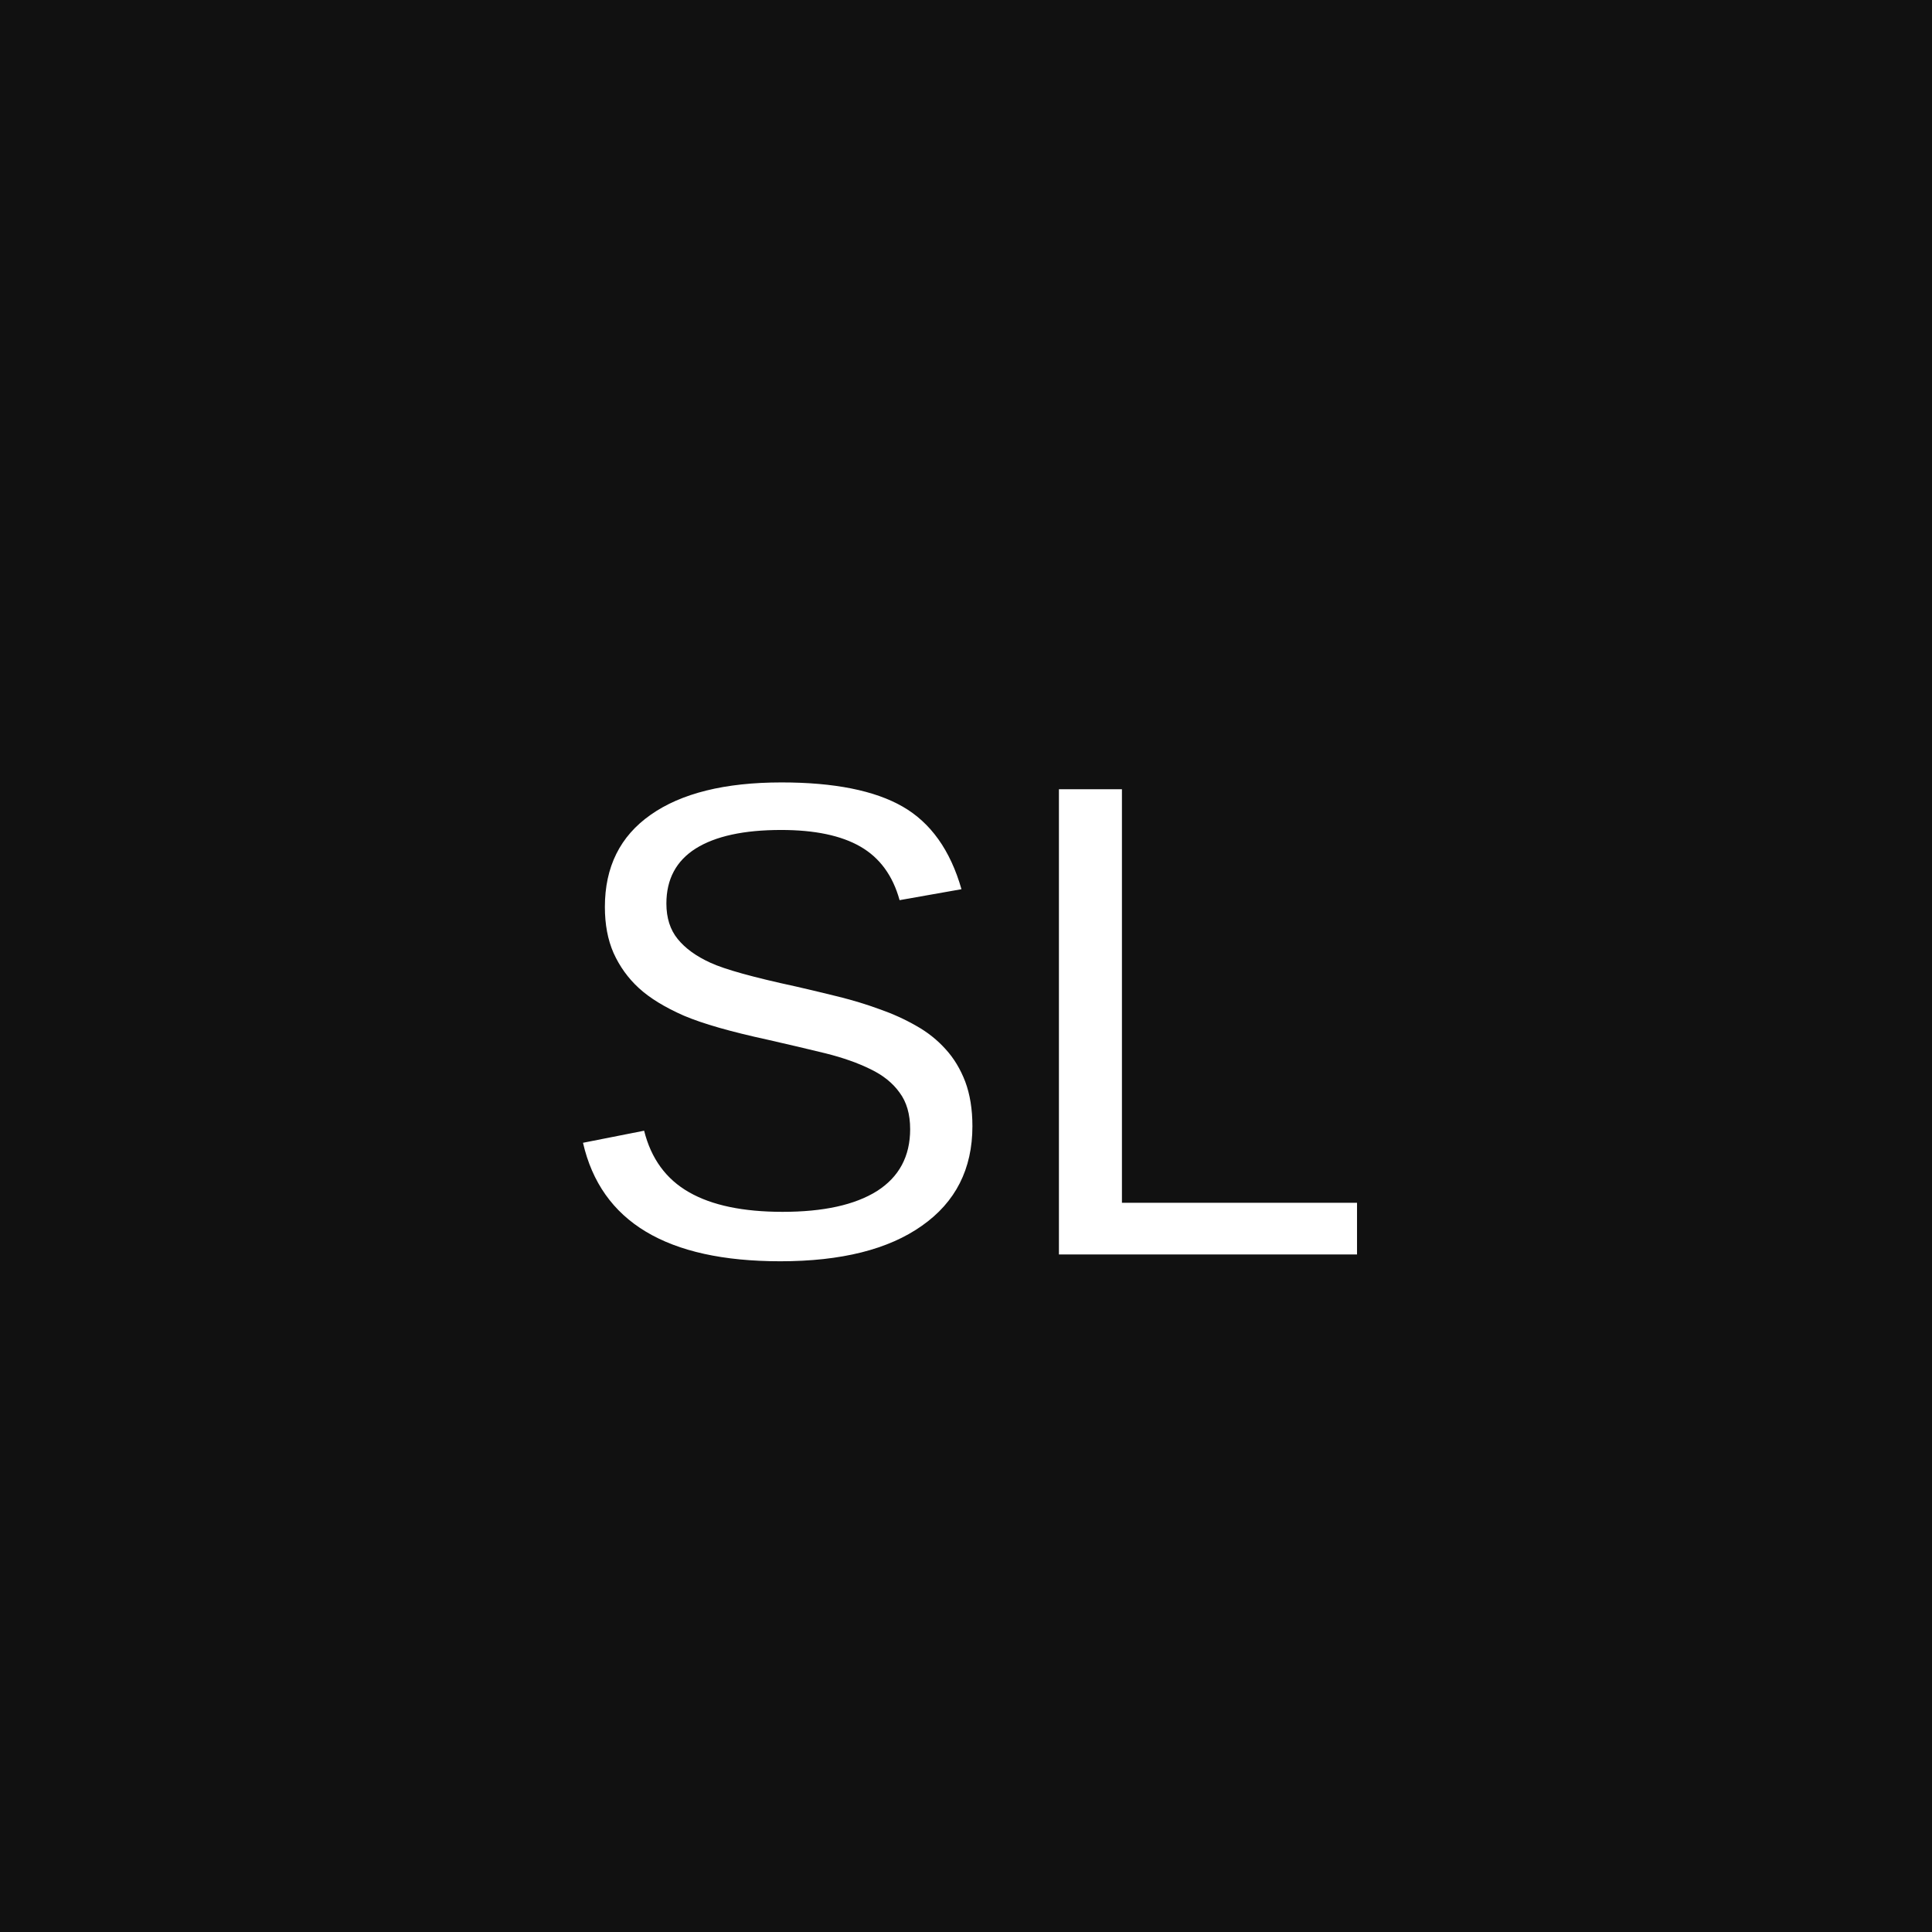
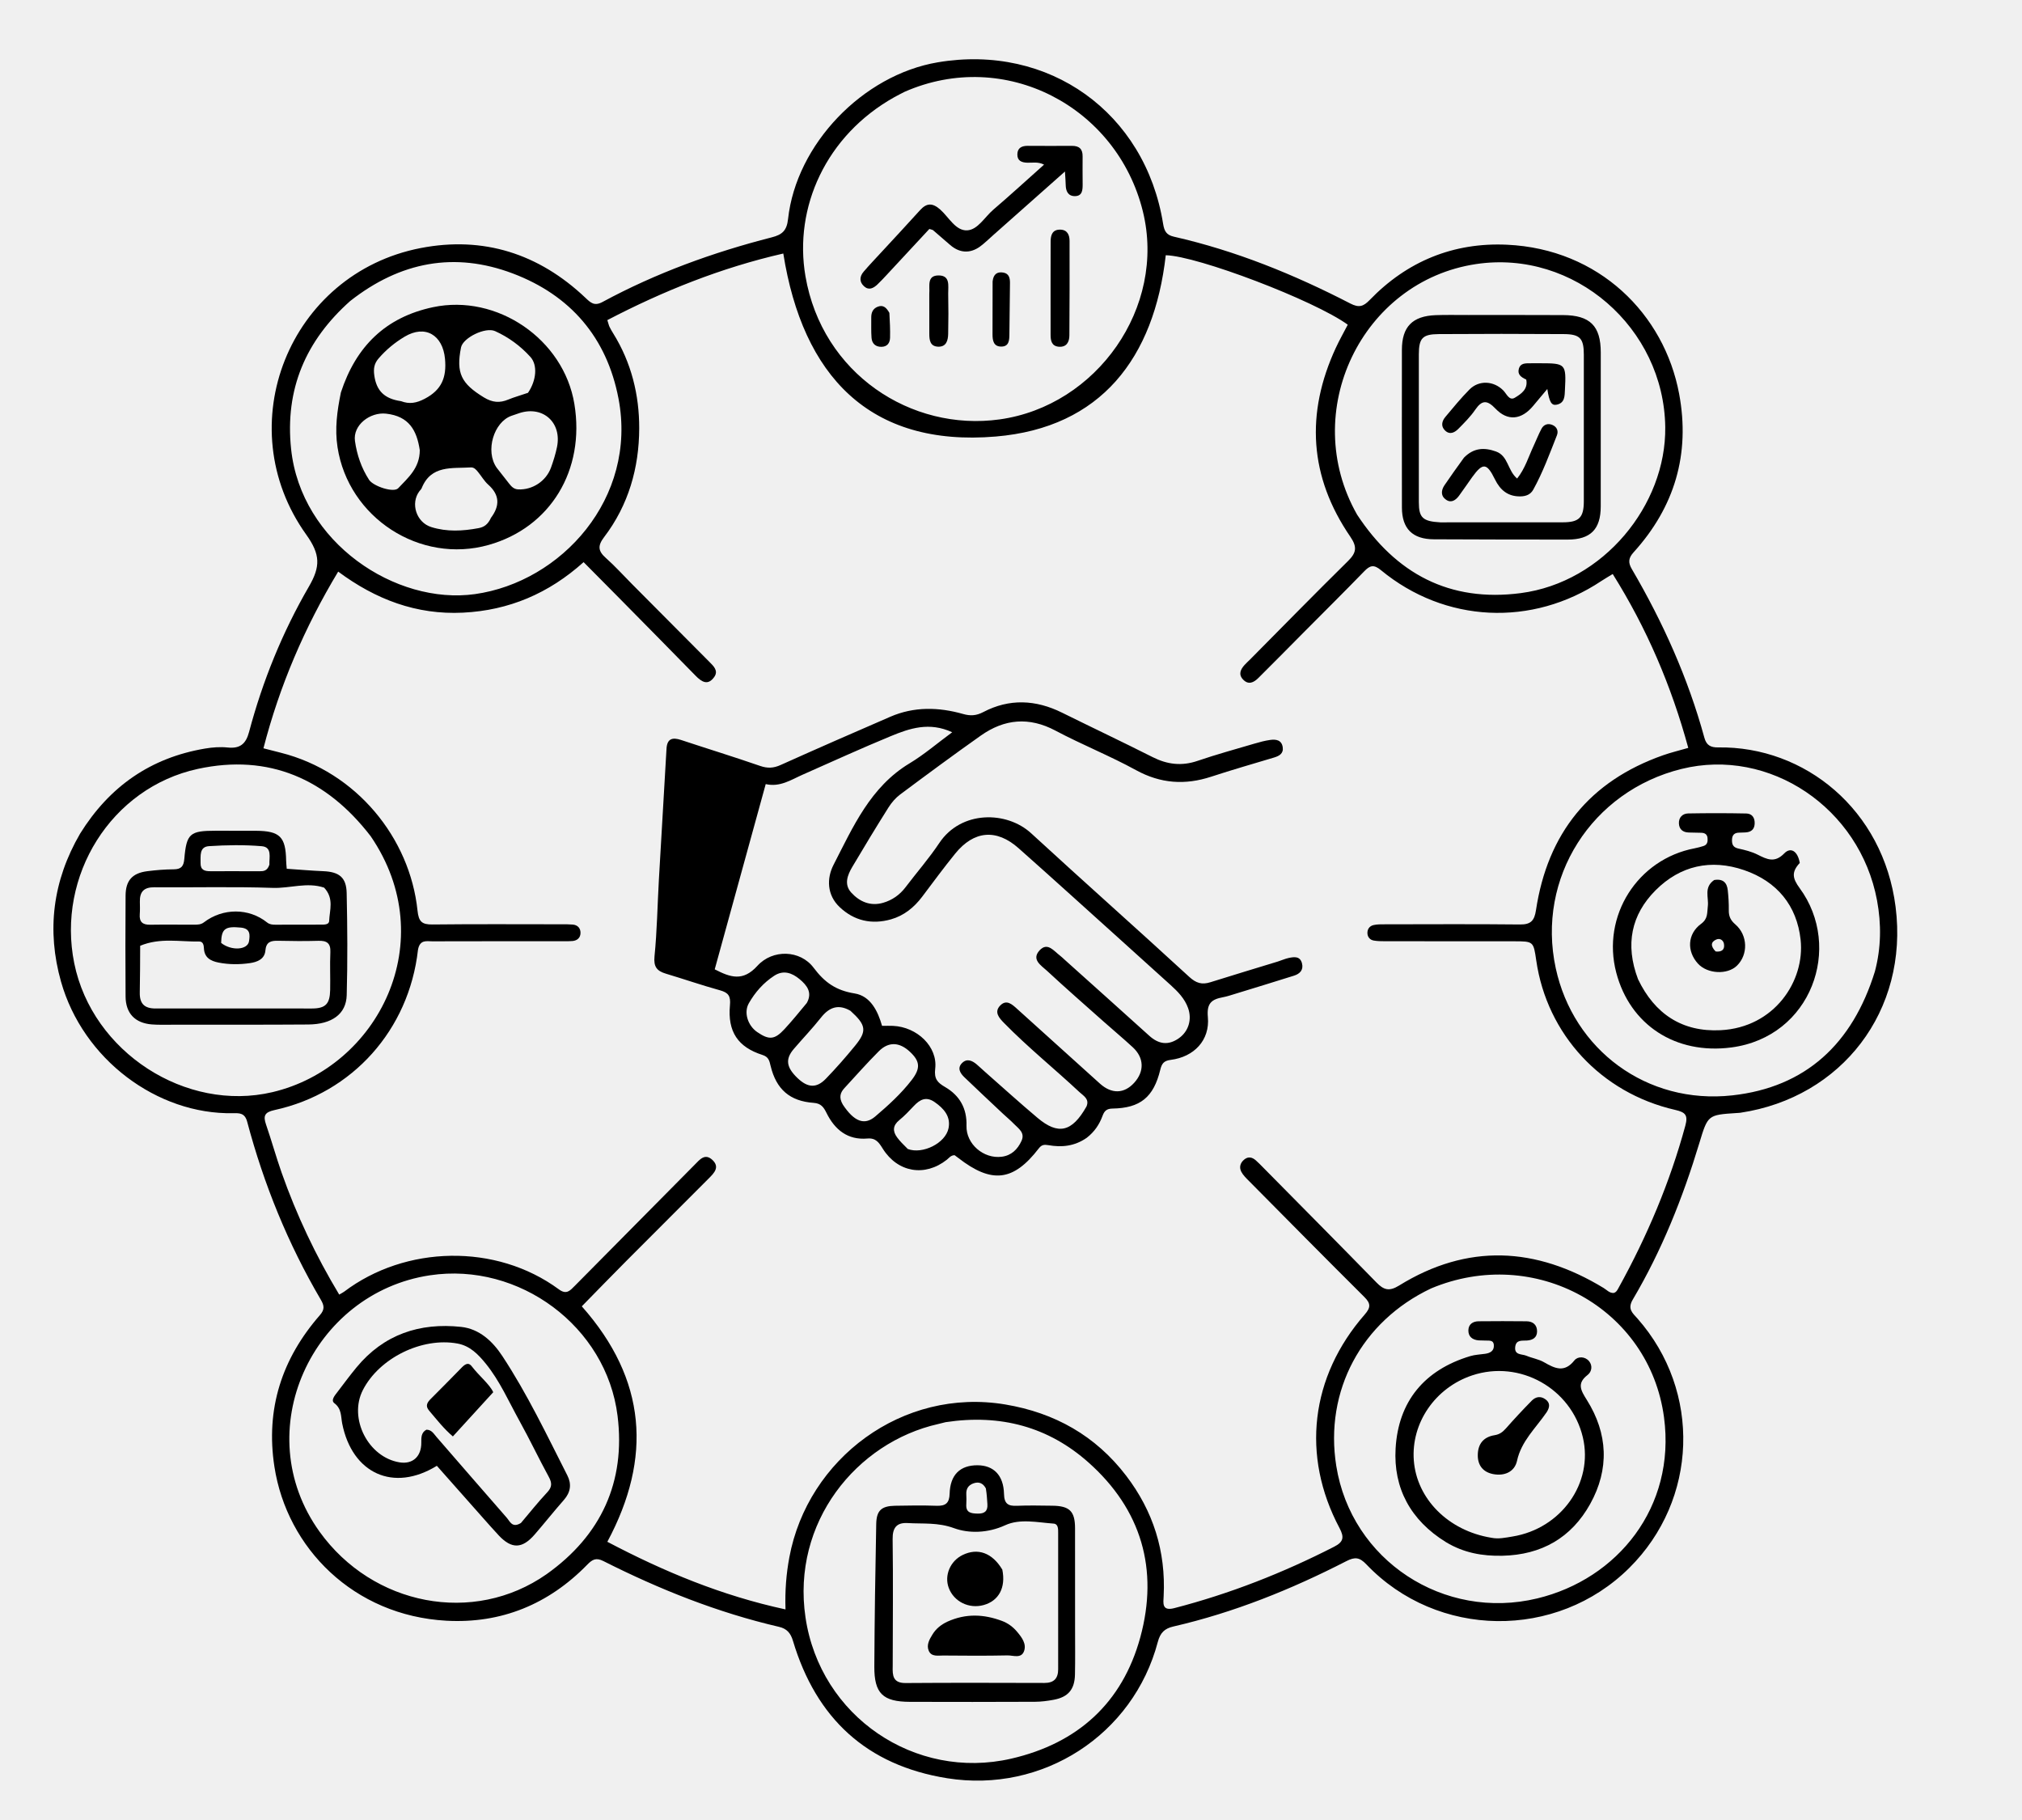
- <svg xmlns="http://www.w3.org/2000/svg" width="80" height="80">
-   <rect width="100%" height="100%" fill="#111" />
-   <text x="50%" y="55%" dominant-baseline="middle" text-anchor="middle" fill="#fff" font-size="28" font-family="Arial">SL</text>
+ <svg xmlns="http://www.w3.org/2000/svg" version="1.1" id="Layer_1" x="0px" y="0px" width="100%" viewBox="0 0 800 720" enable-background="new 0 0 800 720" xml:space="preserve">
+   <path fill="#000000" opacity="1" stroke="none" d=" M31.693,329.789   C43.346,311.049 59.67,299.758 81.127,296.133   C84.058,295.638 87.135,295.409 90.076,295.717   C94.944,296.225 97.279,294.323 98.532,289.609   C103.902,269.397 111.76,250.071 122.222,232.04   C126.802,224.145 126.802,219.373 121.173,211.512   C90.292,168.382 114.428,108.223 166.411,98.136   C191.228,93.32 213.18,100.34 231.608,117.794   C233.648,119.726 235.122,121.226 238.378,119.466   C259.572,108.008 282.074,99.848 305.371,93.888   C309.493,92.833 311.292,91.217 311.789,86.671   C315.026,57.05 341.356,29.684 370.984,24.661   C414.938,17.209 453.099,44.465 460.184,88.548   C460.657,91.491 461.526,92.97 464.436,93.63   C488.944,99.191 512.028,108.591 534.279,120.083   C537.669,121.833 539.429,121.255 541.902,118.692   C556.719,103.337 575.086,95.838 596.238,96.812   C632.647,98.487 658.445,124.238 664.344,155.793   C668.798,179.622 662.563,200.585 646.316,218.51   C644.247,220.793 644.135,222.572 645.617,225.105   C657.949,246.169 667.886,268.282 674.341,291.874   C675.158,294.859 676.857,295.724 679.781,295.68   C714.024,295.167 745.109,320.278 749.988,358.768   C755.209,399.95 728.611,434.197 688.617,440.201   C688.124,440.275 687.621,440.285 687.123,440.318   C675.694,441.059 675.707,441.063 672.337,452.214   C665.815,473.798 657.51,494.651 646.015,514.092   C643.763,517.9 645.977,519.475 647.912,521.674   C673.218,550.434 671.792,593.297 644.638,620.265   C615.882,648.825 568.648,648.288 540.616,618.892   C537.896,616.039 536.082,615.851 532.687,617.593   C510.854,628.792 488.207,637.936 464.219,643.455   C460.795,644.243 459.053,645.891 458.087,649.548   C448.359,686.352 412.527,709.498 374.783,703.482   C342.871,698.395 322.883,679.741 313.727,649.107   C312.797,645.995 311.267,644.292 308.201,643.581   C283.904,637.942 260.915,628.762 238.712,617.556   C235.776,616.074 234.297,616.994 232.343,618.997   C217.068,634.655 198.329,642.366 176.587,641.16   C139.927,639.127 113.547,612.44 108.575,580.25   C105.041,557.37 111.519,537.495 126.583,520.255   C128.555,517.998 128.264,516.437 126.913,514.138   C113.935,492.043 104.379,468.5 97.796,443.768   C96.866,440.276 94.769,440.337 92.221,440.387   C62.199,440.968 32.822,419.095 24.133,388.306   C18.428,368.091 20.829,348.463 31.693,329.789  M165.362,375.824   C161.793,407.371 139.486,432.424 108.625,439.141   C104.665,440.003 104.074,441.438 105.264,444.893   C107.43,451.179 109.204,457.602 111.411,463.874   C117.329,480.691 124.92,496.721 134.209,512.148   C135.084,511.634 135.679,511.36 136.19,510.973   C160.363,492.699 196.226,491.738 221.143,510.092   C224.121,512.286 225.543,510.577 227.359,508.74   C243.171,492.74 259.006,476.761 274.839,460.783   C276.832,458.772 278.9,456.056 281.909,458.92   C284.852,461.721 282.546,464.052 280.498,466.108   C269.56,477.085 258.574,488.016 247.644,499.001   C241.805,504.87 236.044,510.816 230.187,516.79   C255.814,545.688 258.104,576.708 240.294,609.94   C262.701,621.736 285.526,631.235 310.785,636.69   C310.536,629.15 311.094,622.565 312.307,616.059   C319.575,577.076 357.06,548.812 397.736,555.616   C417.353,558.898 433.488,568.01 445.562,583.803   C456.253,597.786 461.297,613.695 460.397,631.395   C460.257,634.164 459.608,637.477 464.615,636.183   C486.634,630.488 507.642,622.229 527.874,611.879   C531.572,609.987 531.906,608.138 529.966,604.487   C514.772,575.9 518.473,544.615 539.933,520.049   C542.363,517.267 542.387,515.668 539.793,513.089   C524.547,497.934 509.445,482.634 494.314,467.362   C493.152,466.189 491.879,465.002 491.129,463.574   C490.195,461.795 490.685,459.983 492.338,458.673   C493.933,457.409 495.464,457.819 496.853,459.035   C497.853,459.912 498.779,460.875 499.715,461.823   C514.703,477 529.73,492.139 544.633,507.398   C547.477,510.31 549.626,510.988 553.529,508.576   C580.63,491.825 607.692,493.238 634.491,509.548   C635.744,510.31 636.755,511.571 638.423,511.508   C639.534,511.235 639.949,510.273 640.424,509.413   C651.662,489.075 660.673,467.835 666.785,445.368   C667.922,441.189 666.892,440.02 662.793,439.083   C633.449,432.375 612.048,409.193 607.814,379.964   C606.716,372.388 606.716,372.383 598.952,372.38   C581.953,372.372 564.954,372.376 547.955,372.355   C546.462,372.353 544.943,372.341 543.482,372.078   C542.051,371.82 541.113,370.735 541.021,369.289   C540.914,367.614 541.842,366.325 543.455,365.959   C544.893,365.632 546.429,365.663 547.922,365.662   C565.754,365.643 583.588,365.535 601.418,365.728   C605.697,365.775 607.086,364.176 607.704,360.087   C612.294,329.723 628.859,309.027 658.019,298.773   C661.095,297.691 664.284,296.933 667.961,295.869   C661.248,271.229 651.513,248.532 638.069,227.083   C636.111,228.281 634.821,229.012 633.59,229.833   C606.221,248.078 571.678,246.466 546.335,225.532   C543.523,223.209 542.013,223.68 539.767,225.996   C531.876,234.129 523.826,242.107 515.839,250.146   C509.848,256.175 503.891,262.237 497.857,268.222   C496.073,269.991 493.951,271.105 491.79,268.793   C489.881,266.749 490.841,264.802 492.417,263.047   C493.084,262.305 493.843,261.646 494.547,260.937   C507.455,247.922 520.271,234.815 533.331,221.954   C536.657,218.678 537.043,216.401 534.244,212.315   C518.003,188.606 516.5,163.56 528.522,137.598   C529.972,134.467 531.684,131.457 533.243,128.453   C519.93,118.797 473.69,101.226 461.229,100.972   C456.632,141.626 435.587,169.185 393.982,172.691   C343.944,176.909 317.574,148.606 309.911,100.292   C285.324,105.917 262.391,115.116 240.289,126.638   C240.751,128.081 240.884,128.739 241.167,129.324   C241.601,130.219 242.111,131.082 242.637,131.929   C249.78,143.429 252.942,156.216 252.902,169.481   C252.855,185.086 248.664,199.823 239.037,212.45   C236.393,215.918 236.616,217.992 239.705,220.734   C243.312,223.935 246.556,227.545 249.964,230.971   C260.19,241.251 270.425,251.52 280.638,261.811   C282.288,263.474 284.354,265.331 282.585,267.823   C280.08,271.351 277.606,269.772 275.201,267.311   C265.068,256.943 254.877,246.63 244.697,236.306   C240.166,231.711 235.613,227.138 230.901,222.385   C217.078,234.798 201.347,241.473 183.176,242.371   C164.768,243.281 148.646,237.15 133.803,226.13   C120.462,248.314 110.641,271.219 104.231,296.03   C106.891,296.71 108.961,297.246 111.034,297.768   C141.111,305.341 162.206,331.627 165.182,360.186   C165.643,364.611 166.906,365.777 171.119,365.729   C188.116,365.538 205.116,365.647 222.115,365.653   C223.614,365.654 225.12,365.631 226.61,365.762   C228.564,365.935 229.693,367.198 229.68,369.061   C229.666,370.953 228.423,372.098 226.51,372.272   C225.186,372.392 223.846,372.361 222.514,372.361   C205.348,372.363 188.183,372.331 171.018,372.391   C168.86,372.399 166.08,371.563 165.362,375.824  M357.838,36.35   C356.51,37.044 355.163,37.704 353.856,38.436   C326.805,53.58 314.003,82.072 318.676,109.28   C325.292,147.801 360.458,170.795 395.502,165.917   C433.953,160.563 461.506,121.533 452.177,83.642   C441.962,42.155 397.593,18.837 357.838,36.35  M216.263,622.747   C237.917,607.375 247.57,586.125 244.336,560.104   C239.939,524.723 205.425,499.243 170.156,504.504   C123.573,511.453 97.891,566.23 126.441,605.954   C147.443,635.174 187.323,643.044 216.263,622.747  M374.136,562.616   C373.168,562.858 372.206,563.12 371.233,563.339   C338.806,570.646 313.15,602.336 318.691,639.844   C324.489,679.099 362.096,704.457 400.056,695.738   C426.333,689.702 444.053,673.722 451.156,647.73   C458.501,620.855 451.598,597.145 430.622,578.523   C414.844,564.516 395.983,559.317 374.136,562.616  M741.794,384.34   C744.271,375.023 744.4,365.611 742.642,356.19   C735.806,319.57 700.084,295.602 665.296,304.195   C629.846,312.951 607.787,347.249 615.526,383.026   C622.494,415.239 651.487,437.057 685.357,433.338   C714.403,430.148 732.922,412.951 741.794,384.34  M566.171,509.722   C538.68,522.742 523.969,550.259 528.687,579.896   C534.647,617.337 571.253,641.252 608.221,632.34   C639.986,624.682 663.097,596.234 658.367,560.735   C652.609,517.526 607.257,492.473 566.171,509.722  M146.67,330.824   C129.237,308.157 106.387,298.085 78.272,304.179   C43.923,311.625 22.355,346.53 29.379,381.084   C36.53,416.271 73.559,440.118 107.785,432.059   C149.662,422.198 174.964,372.195 146.67,330.824  M536.927,203.591   C552.291,226.941 573.472,238.333 601.709,234.636   C634.414,230.354 659.24,199.805 658.852,168.983   C658.356,129.702 622.851,98.654 584.001,104.468   C538.747,111.239 513.834,162.934 536.927,203.591  M138.561,119.079   C121.001,134.699 112.672,153.916 115.174,177.639   C119.078,214.665 156.585,239.43 187.919,235.033   C222.02,230.248 252.233,197.141 244.712,157.691   C240.099,133.492 225.66,116.786 202.871,108.179   C179.964,99.527 158.449,103.461 138.561,119.079  z" />
+   <path fill="#000000" opacity="1" stroke="none" d=" M429.935,450.14   C425.085,453.503 420.018,453.945 414.788,453.03   C413.116,452.738 412.111,452.86 410.985,454.324   C400.952,467.378 392.352,468.356 379.141,458.085   C378.623,457.682 378.088,457.301 377.684,457.001   C376.164,457.029 375.489,458.099 374.598,458.803   C365.936,465.647 355.17,463.852 349.26,454.417   C347.774,452.045 346.557,450.112 343.194,450.403   C335.365,451.081 330.277,446.921 326.991,440.253   C325.888,438.015 324.827,436.501 321.941,436.299   C312.496,435.637 307.13,430.957 304.888,421.675   C304.397,419.644 304.128,418.125 301.658,417.338   C291.938,414.237 287.832,408.132 288.803,397.675   C289.137,394.085 288.226,392.698 284.885,391.773   C277.679,389.777 270.599,387.334 263.435,385.182   C259.911,384.123 258.54,382.478 258.956,378.325   C259.963,368.265 260.114,358.121 260.686,348.015   C261.663,330.748 262.709,313.485 263.703,296.219   C263.935,292.183 266.045,291.606 269.469,292.74   C279.891,296.191 290.387,299.42 300.76,303.008   C303.673,304.015 306.031,303.905 308.821,302.651   C323.247,296.168 337.739,289.829 352.254,283.547   C361.677,279.469 371.37,279.71 381.054,282.459   C383.939,283.279 386.254,283.153 389.04,281.695   C399.358,276.293 409.794,276.79 420.161,281.918   C432.102,287.825 444.149,293.521 456.041,299.523   C461.862,302.461 467.558,303.14 473.818,300.999   C481.208,298.471 488.758,296.407 496.256,294.197   C498.321,293.588 500.422,293.017 502.547,292.721   C504.816,292.405 507.07,292.718 507.503,295.58   C507.885,298.098 506.148,299.06 504.056,299.688   C495.775,302.176 487.457,304.555 479.243,307.251   C468.89,310.649 459.216,310.018 449.454,304.666   C439.099,298.989 428.049,294.591 417.613,289.049   C407.138,283.487 397.399,284.405 388.039,291.013   C377.291,298.602 366.708,306.429 356.156,314.29   C354.331,315.65 352.734,317.518 351.515,319.455   C346.637,327.207 341.884,335.039 337.224,342.925   C335.307,346.167 333.833,349.873 336.803,353.122   C340.102,356.732 344.401,358.603 349.419,357.145   C353.01,356.101 355.985,354.015 358.29,350.971   C362.715,345.13 367.575,339.587 371.628,333.503   C380.25,320.562 398.294,320.747 407.981,329.654   C428.707,348.712 449.783,367.39 470.512,386.446   C473.248,388.961 475.546,389.63 478.874,388.581   C487.755,385.781 496.68,383.117 505.583,380.384   C507.014,379.945 508.393,379.29 509.848,378.981   C512.014,378.522 514.37,378.175 515.128,381.092   C515.805,383.7 514.297,385.243 511.991,385.971   C504.221,388.423 496.426,390.799 488.636,393.187   C487.048,393.674 485.461,394.212 483.833,394.515   C479.42,395.337 477.372,396.837 477.887,402.361   C478.74,411.515 472.421,418.131 463.168,419.294   C460.472,419.632 459.657,420.744 459.056,423.218   C456.418,434.087 451.123,438.375 440.143,438.553   C437.807,438.591 436.925,439.523 436.212,441.455   C434.985,444.783 433.086,447.702 429.935,450.14  M429.86,437.743   C431.142,434.763 428.701,433.554 427.071,432.03   C417.215,422.814 406.682,414.334 397.227,404.679   C395.285,402.696 393.232,400.388 395.703,397.818   C398.244,395.173 400.501,397.385 402.53,399.218   C413.409,409.047 424.291,418.873 435.186,428.683   C439.813,432.849 444.761,432.716 448.723,428.374   C452.831,423.87 452.694,418.468 448.185,414.307   C444.39,410.805 440.418,407.496 436.557,404.063   C429.086,397.421 421.558,390.839 414.229,384.044   C411.982,381.961 407.922,379.604 411.335,375.937   C414.446,372.593 416.94,376.207 419.355,378.017   C420.019,378.515 420.608,379.114 421.228,379.671   C432.387,389.688 443.568,399.683 454.692,409.739   C458.415,413.104 462.232,413.69 466.432,410.721   C470.244,408.026 471.688,403.318 470.054,398.765   C468.711,395.025 466.027,392.291 463.173,389.704   C456.631,383.772 450.073,377.857 443.509,371.949   C430.01,359.798 416.568,347.583 402.977,335.538   C394.229,327.785 385.328,328.576 377.939,337.674   C373.425,343.233 369.176,349.01 364.866,354.732   C361.661,358.986 357.662,362.228 352.549,363.685   C344.942,365.854 337.937,364.299 332.184,358.835   C327.138,354.042 327.049,347.455 329.784,342.139   C337.503,327.134 344.348,311.322 359.884,301.973   C365.632,298.514 370.787,294.066 376.734,289.685   C367.656,285.479 359.89,288.143 352.385,291.241   C340.689,296.069 329.173,301.335 317.596,306.449   C312.963,308.496 308.621,311.488 302.955,310.191   C296.149,334.909 289.453,359.229 282.777,383.474   C289.028,386.698 293.956,388.374 299.663,382.085   C305.693,375.44 316.608,375.774 321.892,382.827   C326.328,388.747 330.846,391.842 338.151,393.016   C344.428,394.025 347.339,400.039 348.984,405.831   C350.696,405.831 352.026,405.778 353.351,405.839   C362.878,406.278 371.051,414.078 370.01,422.783   C369.52,426.883 370.955,428.299 373.936,430.038   C379.697,433.398 382.6,438.485 382.391,445.359   C382.173,452.518 389.131,458.533 396.33,457.611   C400.156,457.121 402.603,454.716 404.148,451.358   C405.65,448.096 402.987,446.501 401.197,444.647   C399.811,443.211 398.252,441.944 396.796,440.574   C391.7,435.778 386.589,430.998 381.543,426.152   C379.881,424.555 378.631,422.526 380.656,420.519   C382.562,418.631 384.657,419.561 386.45,421.097   C387.589,422.073 388.673,423.112 389.799,424.102   C396.68,430.153 403.466,436.316 410.476,442.214   C418.654,449.094 424.112,447.909 429.86,437.743  M336.48,399.881   C331.752,397.13 328.108,398.406 324.821,402.565   C321.43,406.856 317.627,410.818 314.064,414.975   C310.641,418.97 311.085,422.227 315.517,426.472   C319.573,430.356 323.037,430.598 326.757,426.748   C330.787,422.578 334.627,418.203 338.299,413.713   C343.059,407.891 342.744,405.552 336.48,399.881  M333.477,437.009   C337.903,443.678 341.989,445.338 346.28,441.69   C351.464,437.284 356.53,432.677 360.709,427.258   C364.298,422.603 364.019,419.806 359.969,416.051   C355.835,412.217 351.573,411.997 347.676,415.9   C342.983,420.602 338.579,425.595 334.073,430.482   C332.473,432.217 331.797,434.147 333.477,437.009  M319.198,396.793   C321.548,392.642 319.232,389.735 316.324,387.333   C313.385,384.907 309.993,383.601 306.291,386.028   C302.042,388.813 298.742,392.555 296.268,396.907   C294.181,400.579 295.89,405.75 299.58,408.286   C304.263,411.504 306.484,411.34 310.359,407.149   C313.284,403.986 316.018,400.648 319.198,396.793  M359.174,454.55   C364.974,456.74 374.113,452.282 375.294,446.306   C376.21,441.67 373.444,438.534 369.799,435.995   C366.419,433.64 363.957,434.975 361.548,437.537   C359.723,439.476 357.882,441.435 355.824,443.11   C353.208,445.241 353.108,447.5 354.978,450.01   C356.063,451.466 357.358,452.765 359.174,454.55  z" />
+   <path fill="#000000" opacity="1" stroke="none" d=" M392.981,93.001   C391.086,94.667 389.547,96.212 387.809,97.487   C383.858,100.383 379.7,100.147 375.98,96.961   C373.706,95.014 371.464,93.03 369.186,91.088   C368.956,90.892 368.578,90.871 367.694,90.578   C362.121,96.582 356.378,102.776 350.624,108.96   C349.49,110.178 348.351,111.396 347.145,112.539   C345.575,114.027 343.757,114.985 341.855,113.257   C339.925,111.503 340.081,109.367 341.691,107.485   C343.962,104.83 346.384,102.304 348.752,99.733   C353.827,94.224 358.958,88.765 363.966,83.196   C366.643,80.218 368.968,80.211 372.005,82.905   C375.417,85.933 378.09,91.37 382.672,91.126   C386.859,90.903 389.61,85.848 393.004,82.947   C399.69,77.234 406.173,71.283 413.081,65.127   C410.678,63.905 408.524,64.431 406.481,64.368   C404.189,64.297 402.45,63.617 402.517,61.006   C402.583,58.458 404.318,57.687 406.602,57.695   C412.428,57.715 418.256,57.754 424.082,57.702   C426.992,57.676 428.38,58.939 428.333,61.895   C428.274,65.556 428.341,69.22 428.348,72.883   C428.353,75.14 428.256,77.582 425.261,77.589   C422.593,77.595 421.674,75.607 421.643,73.136   C421.627,71.836 421.502,70.537 421.346,67.85   C411.467,76.606 402.357,84.682 392.981,93.001  z" />
+   <path fill="#000000" opacity="1" stroke="none" d=" M415.658,113   C415.666,106.844 415.676,101.189 415.68,95.533   C415.681,92.914 416.432,90.776 419.518,90.844   C422.265,90.904 423.165,92.906 423.17,95.29   C423.193,107.764 423.198,120.24 423.099,132.714   C423.079,135.265 422.006,137.404 418.936,137.166   C416.108,136.946 415.661,134.812 415.664,132.463   C415.673,126.142 415.661,119.821 415.658,113  z" />
+   <path fill="#000000" opacity="1" stroke="none" d=" M367.673,117.126   C367.673,116.478 367.661,116.311 367.675,116.147   C367.934,113.207 366.592,108.945 371.394,108.963   C376.091,108.98 375.095,113.176 375.153,116.164   C375.258,121.466 375.266,126.773 375.144,132.073   C375.085,134.681 374.423,137.322 371.054,137.142   C367.97,136.977 367.676,134.494 367.679,132.028   C367.684,127.221 367.676,122.415 367.673,117.126  z" />
+   <path fill="#000000" opacity="1" stroke="none" d=" M392.723,111.345   C393.036,108.358 394.613,107.447 396.925,107.826   C399.21,108.201 399.615,110.008 399.595,111.966   C399.526,118.77 399.447,125.573 399.363,132.376   C399.335,134.622 399.196,137.051 396.249,137.106   C393.101,137.166 392.686,134.746 392.69,132.227   C392.701,125.42 392.697,118.613 392.723,111.345  z" />
+   <path fill="#000000" opacity="1" stroke="none" d=" M351.882,123.782   C352.08,127.333 352.231,130.48 352.147,133.62   C352.093,135.644 351.07,137.144 348.819,137.202   C346.459,137.263 345.005,135.963 344.824,133.672   C344.616,131.036 344.749,128.373 344.708,125.723   C344.676,123.731 345.293,122.117 347.271,121.339   C349.43,120.49 350.708,121.684 351.882,123.782  z" />
+   <path fill="#000000" opacity="1" stroke="none" d=" M190.81,600.174   C184.642,593.212 178.711,586.514 172.835,579.879   C155.679,590.444 139.326,582.928 135.398,563.188   C134.846,560.417 135.227,557.326 132.317,555.133   C130.796,553.987 132.421,552.1 133.429,550.784   C135.956,547.486 138.418,544.134 141.064,540.934   C151.853,527.887 166.059,523.162 182.442,524.925   C189.611,525.696 194.855,530.555 198.705,536.394   C208.615,551.424 216.335,567.677 224.473,583.688   C226.217,587.119 225.76,590.359 223.117,593.365   C219.163,597.863 215.439,602.563 211.515,607.087   C206.612,612.739 202.446,612.834 197.392,607.485   C195.222,605.188 193.159,602.789 190.81,600.174  M206.112,602.493   C209.553,598.441 212.855,594.259 216.49,590.39   C218.456,588.298 218.446,586.673 217.128,584.259   C213.146,576.964 209.588,569.437 205.558,562.171   C201.292,554.48 197.776,546.33 192.166,539.431   C189.191,535.773 185.933,532.416 181.029,531.511   C166.929,528.912 150.025,537.253 143.555,549.936   C137.85,561.122 145.664,576.494 158.082,578.514   C163.266,579.358 166.735,576.21 166.687,570.719   C166.669,568.722 166.619,566.699 168.715,565.595   C170.788,565.604 171.615,567.215 172.672,568.429   C181.951,579.091 191.176,589.799 200.492,600.427   C201.764,601.878 202.651,604.632 206.112,602.493  z" />
+   <path fill="#000000" opacity="1" stroke="none" d=" M425.351,644   C425.346,650.493 425.439,656.488 425.308,662.479   C425.179,668.365 422.611,671.37 416.901,672.435   C414.463,672.891 411.96,673.222 409.485,673.233   C393.004,673.303 376.523,673.314 360.042,673.257   C349.28,673.22 345.867,669.955 345.926,659.258   C346.03,640.466 346.303,621.673 346.677,602.885   C346.784,597.535 348.773,595.791 354.066,595.685   C359.558,595.576 365.058,595.503 370.545,595.691   C374.089,595.813 375.615,594.681 375.72,590.907   C375.927,583.432 379.866,579.642 386.738,579.665   C393.113,579.686 397.056,583.605 397.232,590.991   C397.324,594.865 398.81,595.856 402.325,595.7   C406.977,595.495 411.646,595.621 416.307,595.668   C423.167,595.736 425.323,597.836 425.34,604.544   C425.372,617.529 425.35,630.515 425.351,644  M353.197,659.232   C353.087,662.808 353.273,665.852 358.271,665.815   C376.576,665.679 394.883,665.731 413.188,665.783   C416.985,665.794 418.664,664.015 418.662,660.325   C418.652,642.351 418.666,624.378 418.661,606.405   C418.661,604.893 418.703,602.877 416.877,602.746   C410.453,602.286 403.566,600.691 397.705,603.388   C390.791,606.569 383.286,606.683 377.444,604.543   C371.076,602.209 365.223,602.894 359.129,602.53   C354.855,602.274 353.105,604.283 353.169,608.869   C353.396,625.342 353.219,641.819 353.197,659.232  M390.054,588.82   C388.944,586.765 387.317,586.018 385.067,586.85   C383.096,587.578 382.225,589.004 382.311,591.091   C382.365,592.419 382.408,593.757 382.314,595.081   C382.074,598.474 384.203,598.726 386.798,598.788   C389.543,598.853 390.867,597.819 390.66,595.003   C390.526,593.184 390.467,591.36 390.054,588.82  z" />
+   <path fill="#000000" opacity="1" stroke="none" d=" M712.076,341.39   C708.711,344.993 709.187,347.482 712.027,351.345   C729.228,374.74 716.715,410.209 685.016,414.374   C662.918,417.277 644.896,405.453 639.465,384.77   C633.591,362.397 647.836,339.872 670.563,335.576   C671.704,335.36 672.832,335.043 673.942,334.699   C675.56,334.197 675.718,332.881 675.579,331.476   C675.437,330.052 674.482,329.5 673.179,329.451   C671.514,329.388 669.848,329.374 668.182,329.343   C665.793,329.299 664.337,328.038 664.256,325.715   C664.174,323.368 665.7,321.839 667.949,321.8   C675.609,321.665 683.276,321.658 690.935,321.821   C693.294,321.872 694.375,323.623 694.222,325.986   C694.078,328.228 692.705,329.181 690.607,329.31   C689.775,329.361 688.942,329.392 688.109,329.401   C686.313,329.422 685.346,330.23 685.267,332.109   C685.187,333.999 685.648,335.222 687.791,335.691   C690.375,336.255 693.027,336.913 695.37,338.088   C699.089,339.953 702.14,341.523 705.939,337.605   C708.515,334.949 711.294,336.75 712.076,341.39  M648.084,387.378   C654.655,401.074 665.472,408.315 680.721,407.555   C702.086,406.49 714.195,388.03 712.406,371.741   C710.922,358.226 703.085,348.704 690.073,344.233   C676.91,339.709 664.768,342.449 655.048,352.18   C645.435,361.803 642.878,373.633 648.084,387.378  z" />
+   <path fill="#000000" opacity="1" stroke="none" d=" M572.084,610.074   C558.058,601.415 551.264,588.687 552.166,573.038   C553.24,554.402 563.553,541.933 581.704,536.483   C583.586,535.918 585.618,535.848 587.584,535.57   C589.614,535.282 591.201,534.401 591.036,532.118   C590.877,529.907 588.952,530.447 587.548,530.324   C586.721,530.251 585.881,530.328 585.053,530.263   C582.544,530.065 580.871,528.749 580.963,526.19   C581.047,523.836 582.768,522.718 585.049,522.702   C591.374,522.658 597.701,522.616 604.025,522.708   C606.513,522.745 608.174,524.139 608.137,526.743   C608.102,529.17 606.444,530.15 604.16,530.314   C602.257,530.451 599.861,529.887 599.497,532.793   C599.069,536.206 602.134,535.59 603.901,536.334   C606.191,537.299 608.775,537.687 610.895,538.909   C615.161,541.367 618.935,543.187 622.896,538.193   C624.239,536.498 627.131,536.567 628.721,538.495   C630.112,540.181 629.856,542.604 628.139,543.932   C623.827,547.268 625.402,549.963 627.824,553.816   C636.199,567.137 636.804,581.231 629.145,594.987   C621.692,608.373 609.888,615.129 594.387,615.46   C586.534,615.628 579.172,614.349 572.084,610.074  M590.023,608.339   C592.872,608.936 595.629,608.306 598.433,607.85   C617.696,604.717 630.529,586.665 626.254,568.619   C621.665,549.246 601.304,537.837 582.489,544.097   C567.844,548.97 558.253,562.933 559.373,577.752   C560.518,592.904 572.939,605.554 590.023,608.339  z" />
+   <path fill="#000000" opacity="1" stroke="none" d=" M69.024,405.381   C65.7,405.354 62.857,405.498 60.044,405.268   C53.393,404.724 49.73,400.868 49.685,394.208   C49.595,380.893 49.598,367.576 49.687,354.261   C49.727,348.313 52.379,345.396 58.277,344.648   C61.733,344.21 65.231,343.923 68.712,343.908   C71.687,343.895 72.67,342.715 72.924,339.775   C73.79,329.728 75.136,328.641 85.33,328.645   C90.656,328.648 95.982,328.625 101.308,328.663   C110.733,328.729 113.048,331.052 113.21,340.482   C113.227,341.455 113.352,342.425 113.448,343.69   C118.371,344.023 123.132,344.442 127.902,344.643   C134.153,344.906 137.021,347.066 137.157,353.27   C137.454,366.745 137.545,380.238 137.175,393.709   C136.97,401.178 131.303,405.227 121.949,405.295   C104.473,405.422 86.996,405.363 69.024,405.381  M55.46,374.149   C55.416,380.302 55.441,386.457 55.304,392.609   C55.207,396.975 57.06,398.979 61.55,398.965   C82.18,398.901 102.81,399.009 123.439,398.966   C128.8,398.954 130.513,397.148 130.628,391.684   C130.734,386.695 130.481,381.694 130.708,376.714   C130.874,373.098 129.287,372.089 125.967,372.187   C120.649,372.345 115.319,372.293 109.998,372.174   C107.15,372.11 105.29,372.606 104.997,376.064   C104.709,379.472 101.711,380.602 98.889,381.01   C94.78,381.604 90.598,381.61 86.474,380.797   C83.278,380.168 80.808,378.806 80.676,375.061   C80.633,373.826 80.273,372.446 78.879,372.47   C71.174,372.606 63.389,370.867 55.46,374.149  M128.24,351.156   C121.485,348.877 114.739,351.483 107.946,351.25   C92.323,350.716 76.669,351.134 61.029,351.008   C56.915,350.975 55.258,352.816 55.339,356.709   C55.374,358.372 55.422,360.044 55.298,361.7   C55.071,364.722 56.428,365.88 59.397,365.829   C65.221,365.727 71.047,365.83 76.872,365.806   C78.183,365.801 79.479,365.796 80.656,364.896   C88.178,359.152 98.464,359.162 105.661,364.923   C106.677,365.735 107.786,365.815 108.935,365.818   C114.927,365.834 120.918,365.827 126.91,365.789   C128.219,365.781 130.169,365.882 130.229,364.331   C130.396,360.026 132.25,355.474 128.24,351.156  M106.586,342.067   C106.465,339.225 107.768,335.12 103.571,334.762   C96.652,334.173 89.624,334.295 82.682,334.743   C78.803,334.993 79.406,338.615 79.353,341.426   C79.301,344.214 80.988,344.666 83.256,344.655   C89.736,344.623 96.216,344.665 102.696,344.666   C104.217,344.666 105.741,344.619 106.586,342.067  M87.495,373.023   C91.492,376.23 98.008,375.868 98.53,372.34   C98.89,369.902 99.153,367.338 95.331,366.965   C89.206,366.367 87.59,367.288 87.495,373.023  z" />
+   <path fill="#000000" opacity="1" stroke="none" d=" M581.002,124.619   C593.819,124.625 606.136,124.586 618.452,124.651   C629.118,124.708 633.337,128.945 633.34,139.444   C633.347,159.75 633.362,180.057 633.327,200.363   C633.312,209.411 629.27,213.459 620.23,213.461   C602.587,213.465 584.944,213.432 567.301,213.349   C558.857,213.309 554.684,209.16 554.668,200.802   C554.629,179.996 554.642,159.191 554.66,138.385   C554.667,129.292 558.79,125.028 568.021,124.678   C572.176,124.521 576.342,124.631 581.002,124.619  M569.853,206.646   C586.015,206.643 602.177,206.654 618.339,206.629   C624.767,206.62 626.627,204.779 626.638,198.311   C626.669,178.983 626.667,159.655 626.641,140.327   C626.632,133.887 625.158,132.212 618.767,132.168   C602.273,132.055 585.777,132.058 569.283,132.167   C562.781,132.209 561.37,133.775 561.36,140.232   C561.331,159.726 561.332,179.22 561.363,198.715   C561.373,204.765 562.868,206.263 569.853,206.646  z" />
+   <path fill="#000000" opacity="1" stroke="none" d=" M134.871,155.274   C140.857,136.973 152.611,125.493 171.307,121.527   C196.642,116.153 223.021,134.177 227.249,159.796   C231.571,185.984 217.785,208.67 193.353,215.574   C166.144,223.263 137.8,204.763 133.539,176.895   C132.423,169.598 133.359,162.685 134.871,155.274  M194.249,204.85   C197.766,200.164 197.791,195.851 193.178,191.74   C191.586,190.321 190.482,188.363 189.11,186.688   C188.37,185.785 187.55,184.829 186.247,184.912   C178.822,185.38 170.551,183.889 166.828,193.136   C166.649,193.582 166.227,193.929 165.928,194.33   C162.318,199.163 164.71,206.651 170.622,208.508   C176.786,210.443 183.063,210.116 189.344,208.932   C191.489,208.527 193.034,207.512 194.249,204.85  M208.9,155.397   C212.237,150.519 212.769,144.426 209.863,141.212   C205.929,136.861 201.237,133.415 195.89,130.998   C192.037,129.256 183.162,133.633 182.402,137.452   C180.378,147.629 182.51,151.741 191.407,157.188   C194.793,159.26 197.672,159.502 201.125,158.06   C203.411,157.105 205.833,156.474 208.9,155.397  M196.499,185.02   C198.137,187.11 199.773,189.202 201.412,191.291   C202.345,192.479 203.291,193.519 205.023,193.606   C210.599,193.884 216.056,190.383 218.012,184.956   C218.963,182.316 219.808,179.608 220.374,176.863   C222.361,167.226 214.905,160.451 205.633,163.376   C204.527,163.725 203.434,164.117 202.34,164.503   C195.42,166.945 191.856,178.359 196.499,185.02  M158.675,158.705   C161.978,159.973 164.791,159.462 168.072,157.737   C174.737,154.232 176.744,149.333 176.068,141.986   C175.197,132.516 168.241,128.321 160.083,133.198   C156.208,135.514 152.764,138.355 149.802,141.788   C148.066,143.8 147.7,145.781 148.098,148.574   C148.955,154.584 152.053,157.76 158.675,158.705  M166.083,178.076   C164.906,170.261 161.858,164.659 152.757,163.645   C146.455,162.943 139.539,168.131 140.444,174.49   C141.221,179.945 142.986,185.147 146.021,189.819   C147.662,192.343 155.754,195.069 157.566,193.131   C161.403,189.031 166.087,185.193 166.083,178.076  z" />
+   <path fill="#000000" opacity="1" stroke="none" d=" M182.293,541.406   C183.741,539.874 185.172,538.608 186.652,540.527   C189.67,544.441 193.693,547.596 195.148,550.761   C189.541,556.903 184.443,562.488 179.176,568.258   C175.587,565.214 172.759,561.551 169.77,558.039   C168.168,556.156 169.027,554.795 170.489,553.347   C174.387,549.488 178.21,545.553 182.293,541.406  z" />
+   <path fill="#000000" opacity="1" stroke="none" d=" M374.852,641.528   C382.261,638.181 389.352,638.607 396.433,641.244   C398.805,642.127 400.801,643.615 402.431,645.558   C404.286,647.768 406.193,650.295 405.17,653.175   C404.07,656.271 400.842,654.838 398.579,654.886   C390.122,655.066 381.658,655.009 373.198,654.933   C371.134,654.915 368.521,655.519 367.46,653.059   C366.462,650.744 367.728,648.543 368.966,646.548   C370.312,644.378 372.191,642.781 374.852,641.528  z" />
+   <path fill="#000000" opacity="1" stroke="none" d=" M396.564,620.95   C398.012,628.096 395.154,633.285 389.213,634.953   C383.409,636.583 377.397,633.631 375.364,628.152   C373.542,623.241 375.939,617.564 380.848,615.168   C386.823,612.251 392.555,614.244 396.564,620.95  z" />
+   <path fill="#000000" opacity="1" stroke="none" d=" M678.21,348.14   C681.8,347.536 683.271,349.284 683.583,352.159   C683.869,354.8 684.036,357.471 683.995,360.125   C683.959,362.47 684.702,364.086 686.557,365.676   C691.545,369.955 691.722,377.632 687.217,382.023   C683.424,385.72 675.513,385.305 671.788,381.214   C667.31,376.296 667.596,369.449 673.057,365.452   C675.825,363.426 675.376,361.068 675.698,358.492   C676.127,355.055 673.999,351.039 678.21,348.14  M678.786,376.402   C681.044,376.676 682.487,375.807 682.09,373.413   C681.853,371.985 680.539,371.034 679.055,371.676   C676.858,372.626 676.712,374.258 678.786,376.402  z" />
+   <path fill="#000000" opacity="1" stroke="none" d=" M611.927,558.687   C607.541,565.071 601.906,570.115 600.208,577.901   C599.243,582.327 595.175,584.023 590.722,583.147   C586.879,582.391 584.681,579.838 584.683,575.727   C584.686,571.23 586.939,568.468 591.326,567.77   C593.325,567.453 594.563,566.501 595.832,565.061   C599.128,561.322 602.534,557.672 606.028,554.116   C607.559,552.558 609.52,552.168 611.457,553.576   C613.297,554.914 613.279,556.585 611.927,558.687  z" />
+   <path fill="#000000" opacity="1" stroke="none" d=" M603.851,150.153   C601.762,149.218 600.295,148.097 600.939,145.856   C601.599,143.563 603.627,143.735 605.463,143.712   C606.794,143.695 608.127,143.706 609.459,143.706   C619.427,143.708 619.697,143.981 619.17,154.13   C619.041,156.605 619.182,159.398 615.932,160.088   C613.863,160.528 612.99,159.1 612.19,153.884   C610.103,156.375 608.34,158.464 606.594,160.567   C602.013,166.082 596.523,166.743 591.687,161.66   C588.373,158.177 586.326,158.212 583.648,162.122   C581.782,164.847 579.378,167.229 577.048,169.6   C575.589,171.084 573.671,172.137 571.773,170.351   C569.997,168.68 570.446,166.628 571.837,164.961   C574.929,161.258 578.004,157.515 581.391,154.09   C585.137,150.302 591.01,150.628 594.792,154.479   C596.119,155.829 597.133,158.678 599.348,157.338   C601.766,155.876 604.65,154.039 603.851,150.153  z" />
+   <path fill="#000000" opacity="1" stroke="none" d=" M579.211,181.059   C583.089,177.12 587.245,176.952 591.878,178.611   C596.776,180.366 596.429,186.104 600.247,189.313   C603.428,185.332 604.751,180.69 606.756,176.424   C607.817,174.166 608.712,171.823 609.881,169.624   C610.769,167.954 612.402,167.37 614.16,168.091   C615.95,168.826 616.68,170.467 615.99,172.211   C613.112,179.481 610.434,186.847 606.63,193.711   C605.569,195.626 603.768,196.332 601.594,196.374   C596.628,196.469 593.566,193.905 591.469,189.633   C588.249,183.071 586.675,182.949 582.456,188.766   C580.696,191.193 579.055,193.707 577.266,196.111   C575.983,197.835 574.229,199.122 572.155,197.711   C569.974,196.227 570.142,193.985 571.506,191.964   C573.925,188.378 576.469,184.876 579.211,181.059  z" />
</svg>
